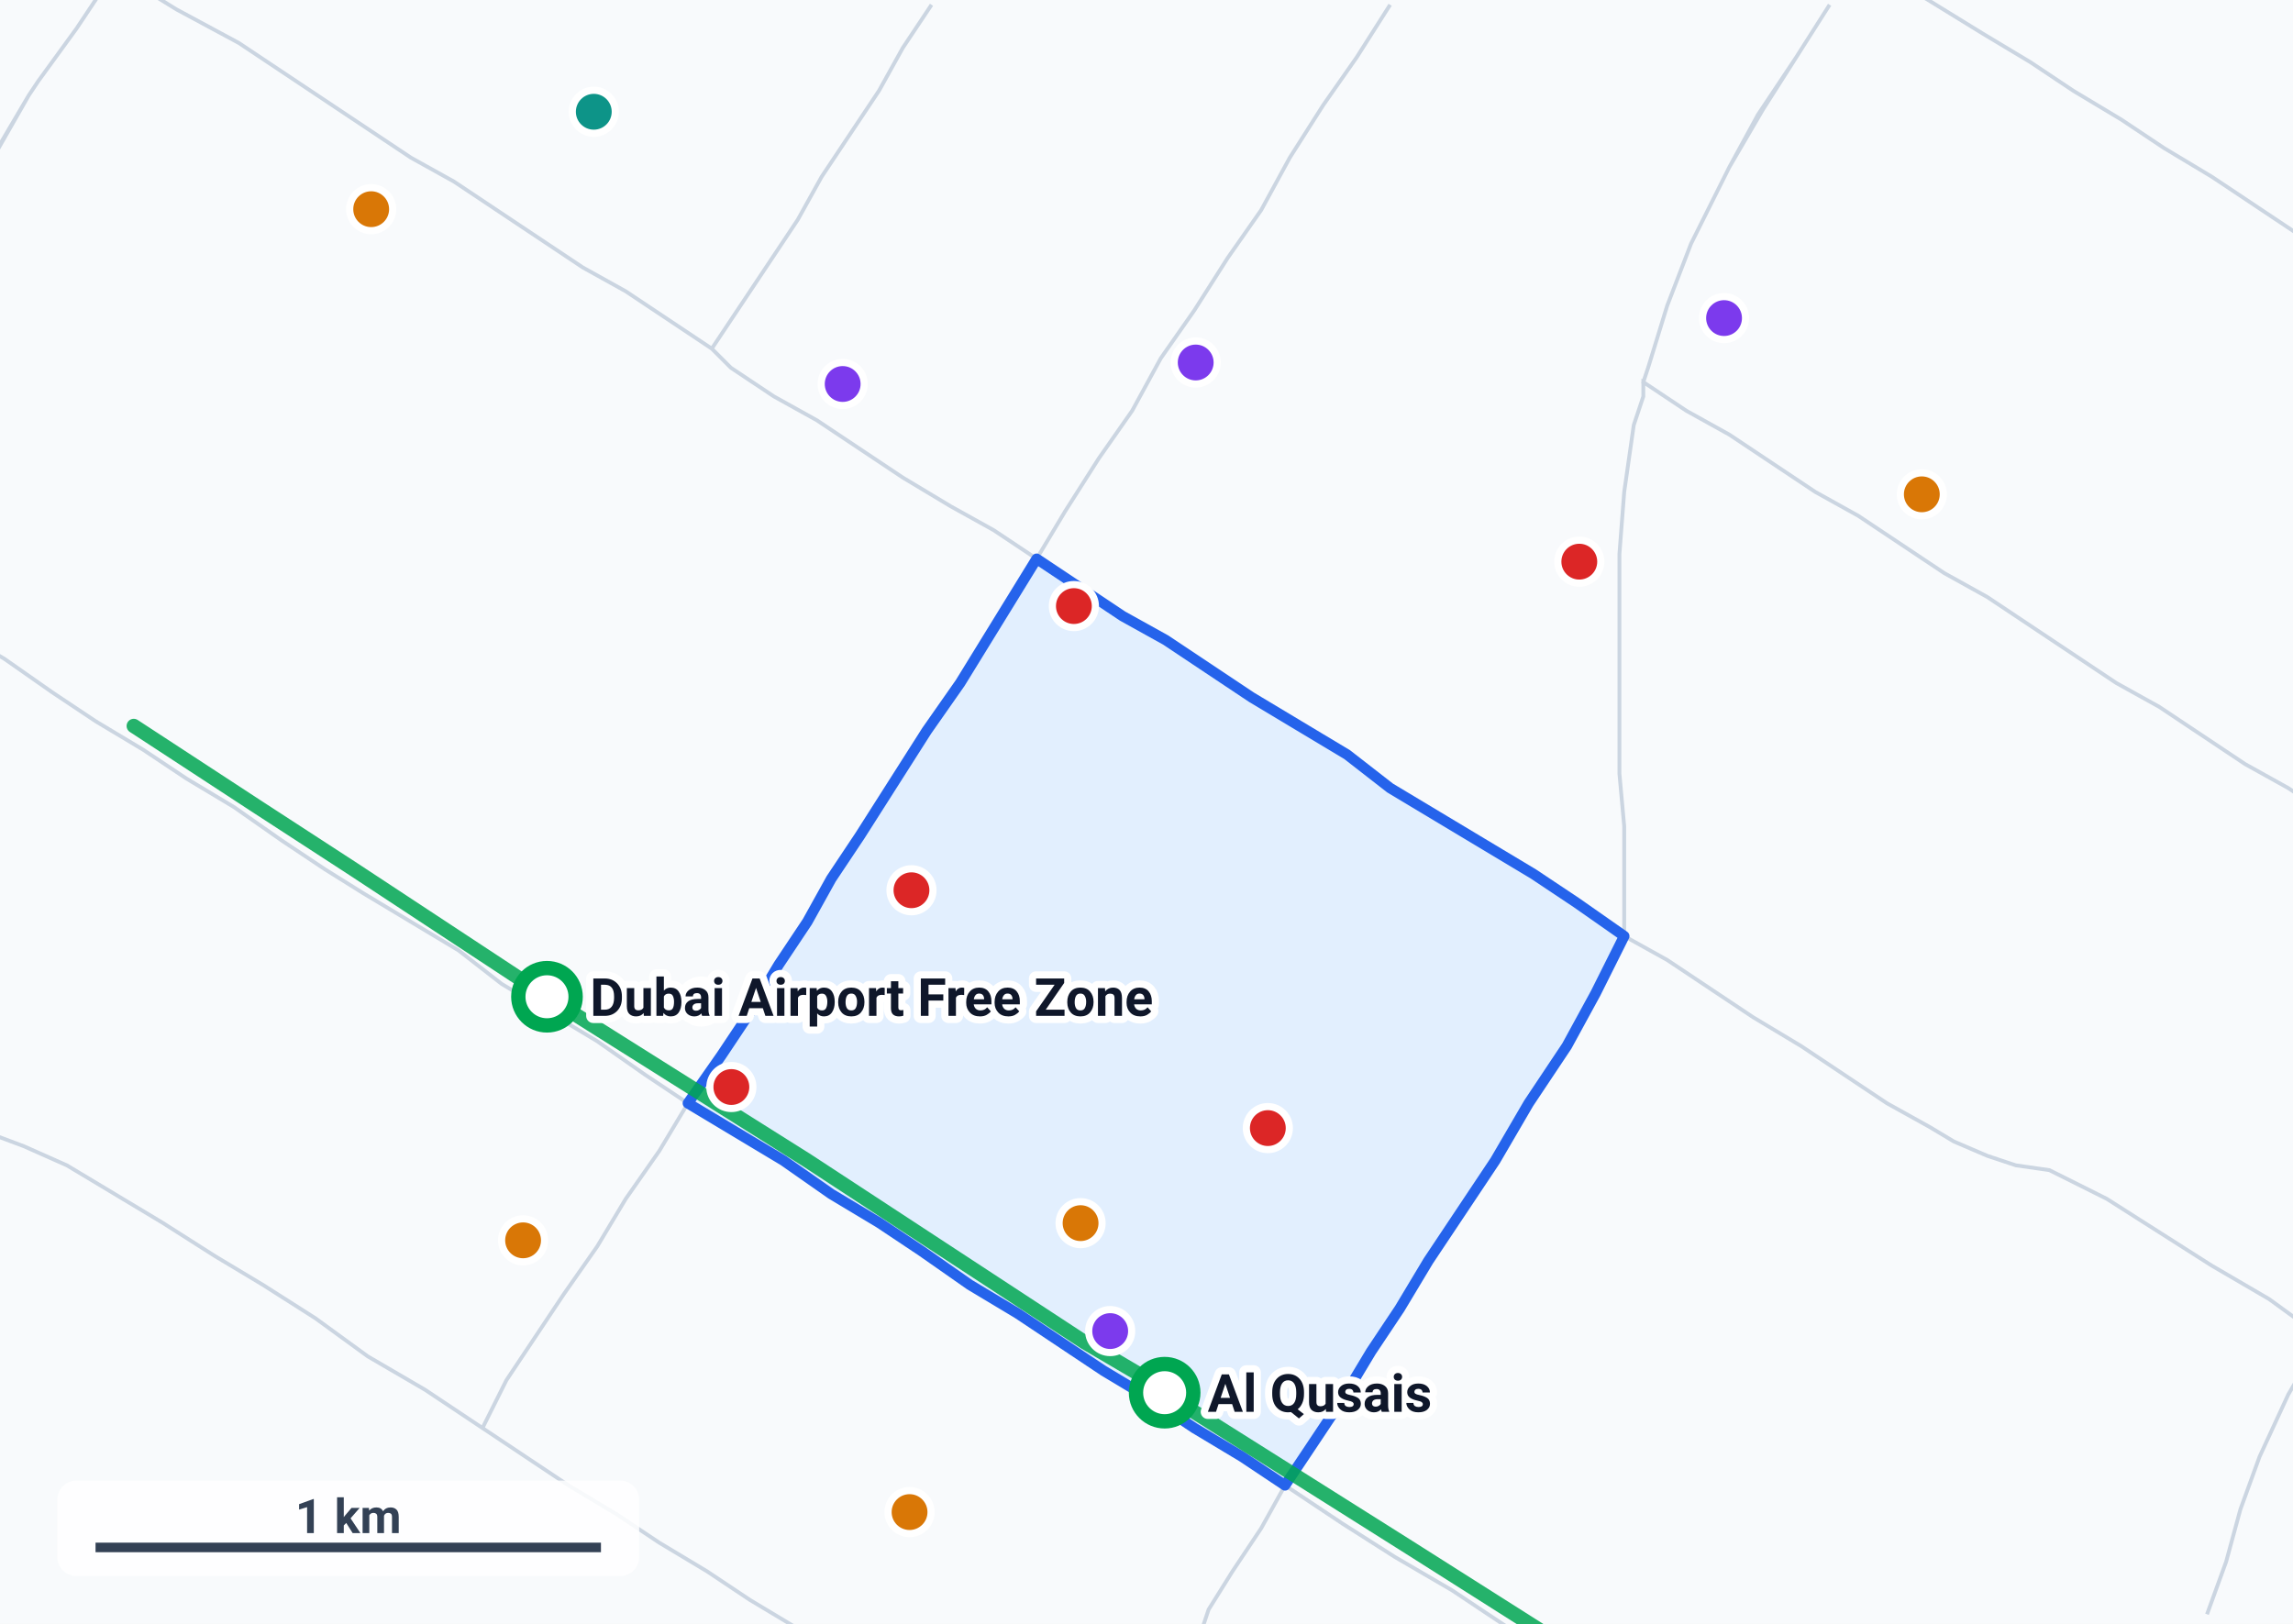
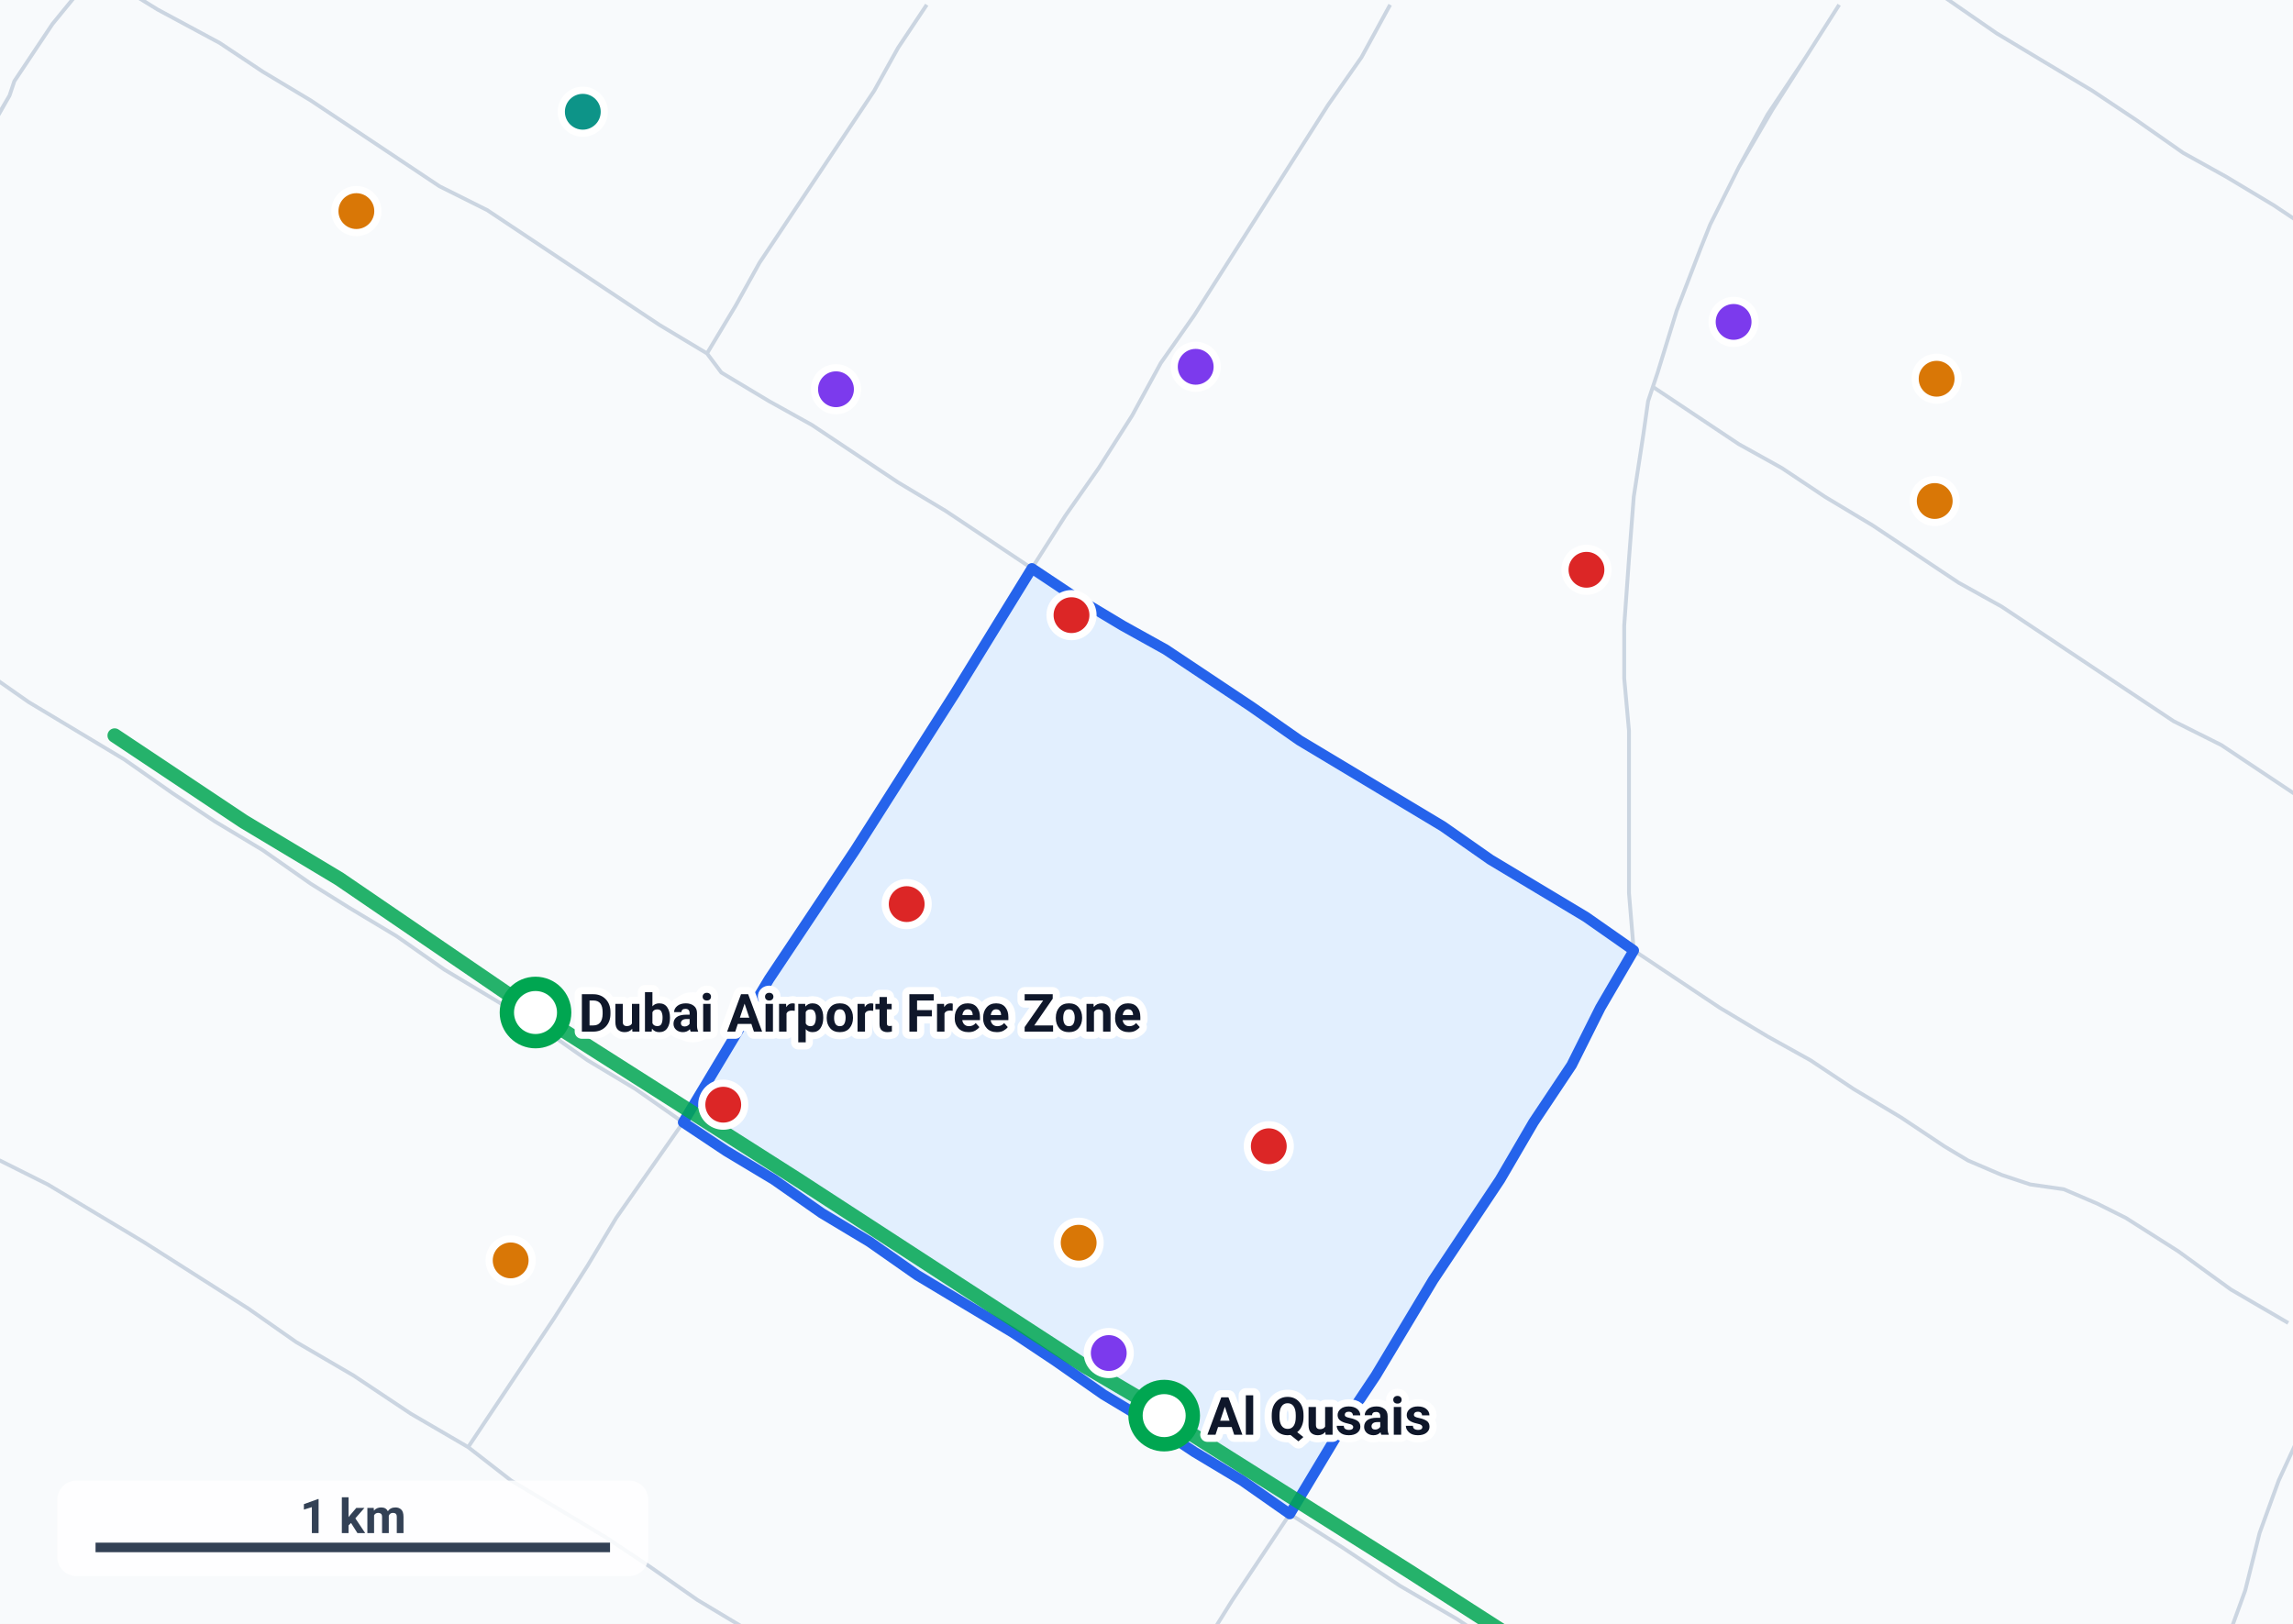
<svg xmlns="http://www.w3.org/2000/svg" viewBox="0 0 480 340" width="480" height="340">
  <style>.l{font:600 11px system-ui,-apple-system,"Segoe UI",Roboto,sans-serif;fill:#0f172a;paint-order:stroke;stroke:#fff;stroke-width:3px;stroke-linejoin:round}.s{font:600 10px system-ui,-apple-system,"Segoe UI",Roboto,sans-serif;fill:#334155}</style>
  <rect width="480" height="340" fill="#f8fafc" />
-   <path d="M24,-6 16,6 8,17 6,20 -2,34M-3,237 5,240 14,244 24,250 34,256 45,263 55,269 66,276 77,284 89,291 101,299 110,305 119,311 129,317 138,323 148,329 157,335 167,341M195,1 189,10 184,19 178,28 172,37 167,46 161,55 155,64 149,73 140,67 131,61 122,56 113,50 104,44 95,38 86,33 77,27 68,21 59,15 50,9 37,2 24,-6M383,1 376,12 369,23 362,35 356,47 354,51 349,64 345,77 344,80 344,83 342,89 340,103 339,116 339,129 339,140 339,151 339,162 340,173 340,184 340,196 330,189 321,183 311,177 301,171 291,165 282,158 272,152 262,146 253,140 244,134 235,129 226,123 217,117 223,107 230,96 237,86 243,75 250,65 257,54 264,44 270,33 277,22 284,12 291,1M479,165 488,171M486,280 475,272 463,265 452,258 441,251 435,248 429,245 422,244 416,242 409,239 404,236 395,231 386,225 377,219 367,213 358,207 349,201 340,196 340,184 340,173 339,162 339,151 339,140 339,129 339,116 340,103 342,89 344,83 344,80 353,86 362,91 371,97 380,103 389,108 398,114 407,120 416,125 425,131 434,137 443,143 452,148 461,154 470,160 479,165M462,338 466,327 469,316 473,305 479,292 486,280M291,1 284,12 277,22 270,33 264,44 257,54 250,65 243,75 237,86 230,96 223,107 217,117 208,111 199,106 189,100 180,94 171,88 162,83 153,77 149,73 155,64 161,55 167,46 172,37 178,28 184,19 189,10 195,1M386,225 395,231 404,236 409,239 416,242 422,244 429,245 435,248 441,251 452,258 463,265 475,272 486,280 479,292 473,305 469,316 466,327 462,338M322,345 313,339 304,333 292,326 281,319 269,311 275,302 281,293 287,283 293,274 299,264 305,255 313,243 320,231 328,219 334,208 340,196 349,201 358,207 367,213 377,219 386,225M481,49 472,43 463,37 453,31 444,25 434,19 425,13 415,7 402,-1M269,311 264,320 258,329 253,337 250,346M167,341 157,335 148,329 138,323 129,317 119,311 110,305 101,299 106,289 112,280 118,271 125,261 131,251 138,241 144,231 154,237 164,243 174,250 184,256 193,262 203,269 213,275 222,281 231,287 241,293 250,299 260,305 269,311M95,38 104,44 113,50 122,56 131,61 140,67 149,73 153,77 162,83 171,88 180,94 189,100 199,106 208,111 217,117 209,130 201,143 194,153 187,164 180,175 174,184 169,193 163,202 157,212 151,221 144,231 135,225 125,218 115,212 105,206 96,199 86,193 76,187 68,182 59,176 49,169 39,163 30,157 20,151 11,145 1,138 -9,132M-4,37 6,20 8,17 16,6 24,-6 37,2 50,9 59,15 68,21 77,27 86,33 95,38M250,346 253,337 258,329 264,320 269,311 281,319 292,326 304,333 313,339 322,345M-9,132 1,138 11,145 20,151 30,157 39,163 49,169 59,176 68,182 76,187 86,193 96,199 105,206 115,212 125,218 135,225 144,231 138,241 131,251 125,261 118,271 112,280 106,289 101,299 89,291 77,284 66,276 55,269 45,263 34,256 24,250 14,244 5,240 -3,237M488,171 479,165 470,160 461,154 452,148 443,143 434,137 425,131 416,125 407,120 398,114 389,108 380,103 371,97 362,91 353,86 344,80 345,77 349,64 354,51 356,47 362,35 368,24 376,12 383,1M402,-1 415,7 425,13 434,19 444,25 453,31 463,37 472,43 481,49" fill="none" stroke="#cbd5e1" stroke-width="0.8" />
-   <path d="M253,140 262,146 272,152 282,158 291,165 301,171 311,177 321,183 330,189 340,196 334,208 328,219 320,231 313,243 305,255 299,264 293,274 287,283 281,293 275,302 269,311 260,305 250,299 241,293 231,287 222,281 213,275 203,269 193,262 184,256 174,250 164,243 154,237 144,231 151,221 157,212 163,202 169,193 174,184 180,175 187,164 194,153 201,143 209,130 217,117 226,123 235,129 244,134 253,140Z" fill="#dbeafe" fill-opacity="0.75" stroke="#2563eb" stroke-width="2.2" stroke-linejoin="round" />
-   <path d="M336,350 295,324 249,295 244,291 227,281 169,243 115,209 74,182 54,169M28,152 54,169" fill="none" stroke="#00a651" stroke-width="3" stroke-linecap="round" stroke-opacity="0.85" />
-   <circle cx="226.2" cy="256.1" r="4.5" fill="#d97706" stroke="#fff" stroke-width="1.5" />
-   <circle cx="146.8" cy="209.7" r="4.5" fill="#d97706" stroke="#fff" stroke-width="1.5" />
-   <circle cx="109.5" cy="259.7" r="4.5" fill="#d97706" stroke="#fff" stroke-width="1.5" />
-   <circle cx="402.3" cy="103.5" r="4.5" fill="#d97706" stroke="#fff" stroke-width="1.5" />
-   <circle cx="77.7" cy="43.8" r="4.5" fill="#d97706" stroke="#fff" stroke-width="1.5" />
-   <circle cx="190.4" cy="316.6" r="4.5" fill="#d97706" stroke="#fff" stroke-width="1.5" />
-   <circle cx="330.6" cy="117.6" r="4.5" fill="#dc2626" stroke="#fff" stroke-width="1.5" />
-   <circle cx="265.4" cy="236.2" r="4.5" fill="#dc2626" stroke="#fff" stroke-width="1.5" />
-   <circle cx="224.8" cy="126.9" r="4.5" fill="#dc2626" stroke="#fff" stroke-width="1.5" />
-   <circle cx="190.8" cy="186.4" r="4.5" fill="#dc2626" stroke="#fff" stroke-width="1.5" />
-   <circle cx="153.1" cy="227.6" r="4.5" fill="#dc2626" stroke="#fff" stroke-width="1.5" />
-   <circle cx="232.4" cy="278.7" r="4.5" fill="#7c3aed" stroke="#fff" stroke-width="1.5" />
-   <circle cx="250.3" cy="75.9" r="4.5" fill="#7c3aed" stroke="#fff" stroke-width="1.5" />
-   <circle cx="176.4" cy="80.4" r="4.5" fill="#7c3aed" stroke="#fff" stroke-width="1.5" />
-   <circle cx="360.9" cy="66.6" r="4.5" fill="#7c3aed" stroke="#fff" stroke-width="1.5" />
-   <circle cx="124.3" cy="23.4" r="4.5" fill="#0d9488" stroke="#fff" stroke-width="1.5" />
-   <circle cx="243.8" cy="291.6" r="6" fill="#fff" stroke="#00a651" stroke-width="3" />
-   <circle cx="114.5" cy="208.7" r="6" fill="#fff" stroke="#00a651" stroke-width="3" />
-   <text x="252.8" y="295.6" text-anchor="start" class="l">Al Qusais</text>
-   <text x="123.5" y="212.7" text-anchor="start" class="l">Dubai Airport Free Zone</text>
+   <path d="M20,-6 11,5 3,17 2,20 -6,34M-8,241 0,243 10,248 20,254 30,260 41,267 52,274 62,281 74,288 86,296 98,303 107,310 117,316 127,322 136,328 146,335 156,341M194,1 188,10 183,19 177,28 171,37 165,46 159,55 154,64 148,74 138,68 129,62 120,56 111,50 102,44 92,39 83,33 74,27 65,21 55,15 46,9 33,2 20,-6M385,1 378,12 371,23 364,35 358,47 356,52 351,65 347,78 346,81 345,84 344,91 342,104 341,117 340,131 340,142 341,153 341,165 341,176 341,187 342,199 332,192 322,186 312,180 302,173 292,167 282,161 272,155 262,148 253,142 244,136 235,131 225,125 216,119 223,108 230,98 237,87 243,76 250,66 257,55 264,44 271,33 278,22 285,12 291,1M479,277 467,270 456,262 445,255 439,252 432,249 425,248 419,246 412,243 407,240 398,234 388,228 379,222 370,217 360,211 351,205 342,199 341,187 341,176 341,165 341,153 340,142 340,131 341,117 342,104 344,91 345,84 346,81 355,87 364,93 373,98 382,104 392,110 401,116 410,122 419,127 428,133 437,139 446,145 455,151 465,156 474,162 483,168M466,344 470,333 473,321 477,310 483,297M291,1 285,12 278,22 271,33 264,44 257,55 250,66 243,76 237,87 230,98 223,108 216,119 207,113 198,107 188,101 179,95 170,89 161,84 151,78 148,74 154,64 159,55 165,46 171,37 177,28 183,19 188,10 194,1M388,228 398,234 407,240 412,243 419,246 425,248 432,249 439,252 445,255 456,262 467,270 479,277M483,297 477,310 473,321 470,333 466,344M314,345 305,339 293,332 281,324 270,317 276,307 282,297 288,288 294,278 300,268 306,259 314,247 321,235 329,223 335,211 342,199 351,205 360,211 370,217 379,222 388,228M485,49 476,43 466,37 457,32 447,25 438,19 428,13 418,7 405,-2M270,317 264,326 258,335 253,343M156,341 146,335 136,328 127,322 117,316 107,310 98,303 104,294 110,285 116,276 123,265 129,255 136,245 143,235 152,241 162,247 172,254 182,260 192,267 202,273 212,279 221,285 231,292 241,298 250,304 260,310 270,317M92,39 102,44 111,50 120,56 129,62 138,68 148,74 151,78 161,84 170,89 179,95 188,101 198,107 207,113 216,119 208,132 200,145 193,156 186,167 179,178 173,187 167,196 161,205 155,215 149,225 143,235 133,228 123,222 113,215 103,209 93,203 83,196 73,190 65,185 55,178 45,172 36,166 26,159 16,153 6,147 -4,140M-8,37 2,20 3,17 11,5 20,-6 33,2 46,9 55,15 65,21 74,27 83,33 92,39M253,343 258,335 264,326 270,317 281,324 293,332 305,339 314,345M-4,140 6,147 16,153 26,159 36,166 45,172 55,178 65,185 73,190 83,196 93,203 103,209 113,215 123,222 133,228 143,235 136,245 129,255 123,265 116,276 110,285 104,294 98,303 86,296 74,288 62,281 52,274 41,267 30,260 20,254 10,248 0,243 -8,241M483,168 474,162 465,156 455,151 446,145 437,139 428,133 419,127 410,122 401,116 392,110 382,104 373,98 364,93 355,87 346,81 347,78 351,65 356,52 358,47 364,35 370,24 378,12 385,1M405,-2 418,7 428,13 438,19 447,25 457,32 466,37 476,43 485,49" fill="none" stroke="#cbd5e1" stroke-width="0.8" />
+   <path d="M253,142 262,148 272,155 282,161 292,167 302,173 312,180 322,186 332,192 342,199 335,211 329,223 321,235 314,247 306,259 300,268 294,278 288,288 282,297 276,307 270,317 260,310 250,304 241,298 231,292 221,285 212,279 202,273 192,267 182,260 172,254 162,247 152,241 143,235 149,225 155,215 161,205 167,196 173,187 179,178 186,167 193,156 200,145 208,132 216,119 225,125 235,131 244,136 253,142Z" fill="#dbeafe" fill-opacity="0.75" stroke="#2563eb" stroke-width="2.2" stroke-linejoin="round" />
+   <path d="M337,356 295,329 249,300 244,296 227,286 167,247 112,212 71,184 51,172M24,154 51,172" fill="none" stroke="#00a651" stroke-width="3" stroke-linecap="round" stroke-opacity="0.85" />
+   <circle cx="225.8" cy="260.2" r="4.5" fill="#d97706" stroke="#fff" stroke-width="1.5" />
+   <circle cx="145.0" cy="213.0" r="4.5" fill="#d97706" stroke="#fff" stroke-width="1.5" />
+   <circle cx="106.9" cy="263.9" r="4.5" fill="#d97706" stroke="#fff" stroke-width="1.5" />
+   <circle cx="405.0" cy="104.9" r="4.5" fill="#d97706" stroke="#fff" stroke-width="1.5" />
+   <circle cx="405.4" cy="79.3" r="4.5" fill="#d97706" stroke="#fff" stroke-width="1.5" />
+   <circle cx="74.6" cy="44.2" r="4.5" fill="#d97706" stroke="#fff" stroke-width="1.5" />
+   <circle cx="332.1" cy="119.3" r="4.5" fill="#dc2626" stroke="#fff" stroke-width="1.5" />
+   <circle cx="265.6" cy="240.0" r="4.5" fill="#dc2626" stroke="#fff" stroke-width="1.5" />
+   <circle cx="224.3" cy="128.8" r="4.5" fill="#dc2626" stroke="#fff" stroke-width="1.5" />
+   <circle cx="189.8" cy="189.3" r="4.5" fill="#dc2626" stroke="#fff" stroke-width="1.5" />
+   <circle cx="151.4" cy="231.3" r="4.5" fill="#dc2626" stroke="#fff" stroke-width="1.5" />
+   <circle cx="232.1" cy="283.3" r="4.5" fill="#7c3aed" stroke="#fff" stroke-width="1.5" />
+   <circle cx="250.3" cy="76.8" r="4.5" fill="#7c3aed" stroke="#fff" stroke-width="1.5" />
+   <circle cx="175.0" cy="81.5" r="4.5" fill="#7c3aed" stroke="#fff" stroke-width="1.5" />
+   <circle cx="362.9" cy="67.4" r="4.5" fill="#7c3aed" stroke="#fff" stroke-width="1.5" />
+   <circle cx="122.0" cy="23.4" r="4.5" fill="#0d9488" stroke="#fff" stroke-width="1.5" />
+   <circle cx="243.7" cy="296.4" r="6" fill="#fff" stroke="#00a651" stroke-width="3" />
+   <circle cx="112.1" cy="212.0" r="6" fill="#fff" stroke="#00a651" stroke-width="3" />
+   <text x="252.7" y="300.4" text-anchor="start" class="l">Al Qusais</text>
+   <text x="121.1" y="216.0" text-anchor="start" class="l">Dubai Airport Free Zone</text>
  <g>
-     <rect x="12" y="310" width="121.8" height="20" rx="4" fill="#fff" fill-opacity="0.85" />
-     <path d="M20,324h105.8" stroke="#334155" stroke-width="2" />
-     <text x="72.9" y="321" text-anchor="middle" class="s">1 km</text>
+     <rect x="12" y="310" width="123.7" height="20" rx="4" fill="#fff" fill-opacity="0.85" />
+     <path d="M20,324h107.7" stroke="#334155" stroke-width="2" />
+     <text x="73.9" y="321" text-anchor="middle" class="s">1 km</text>
  </g>
</svg>
